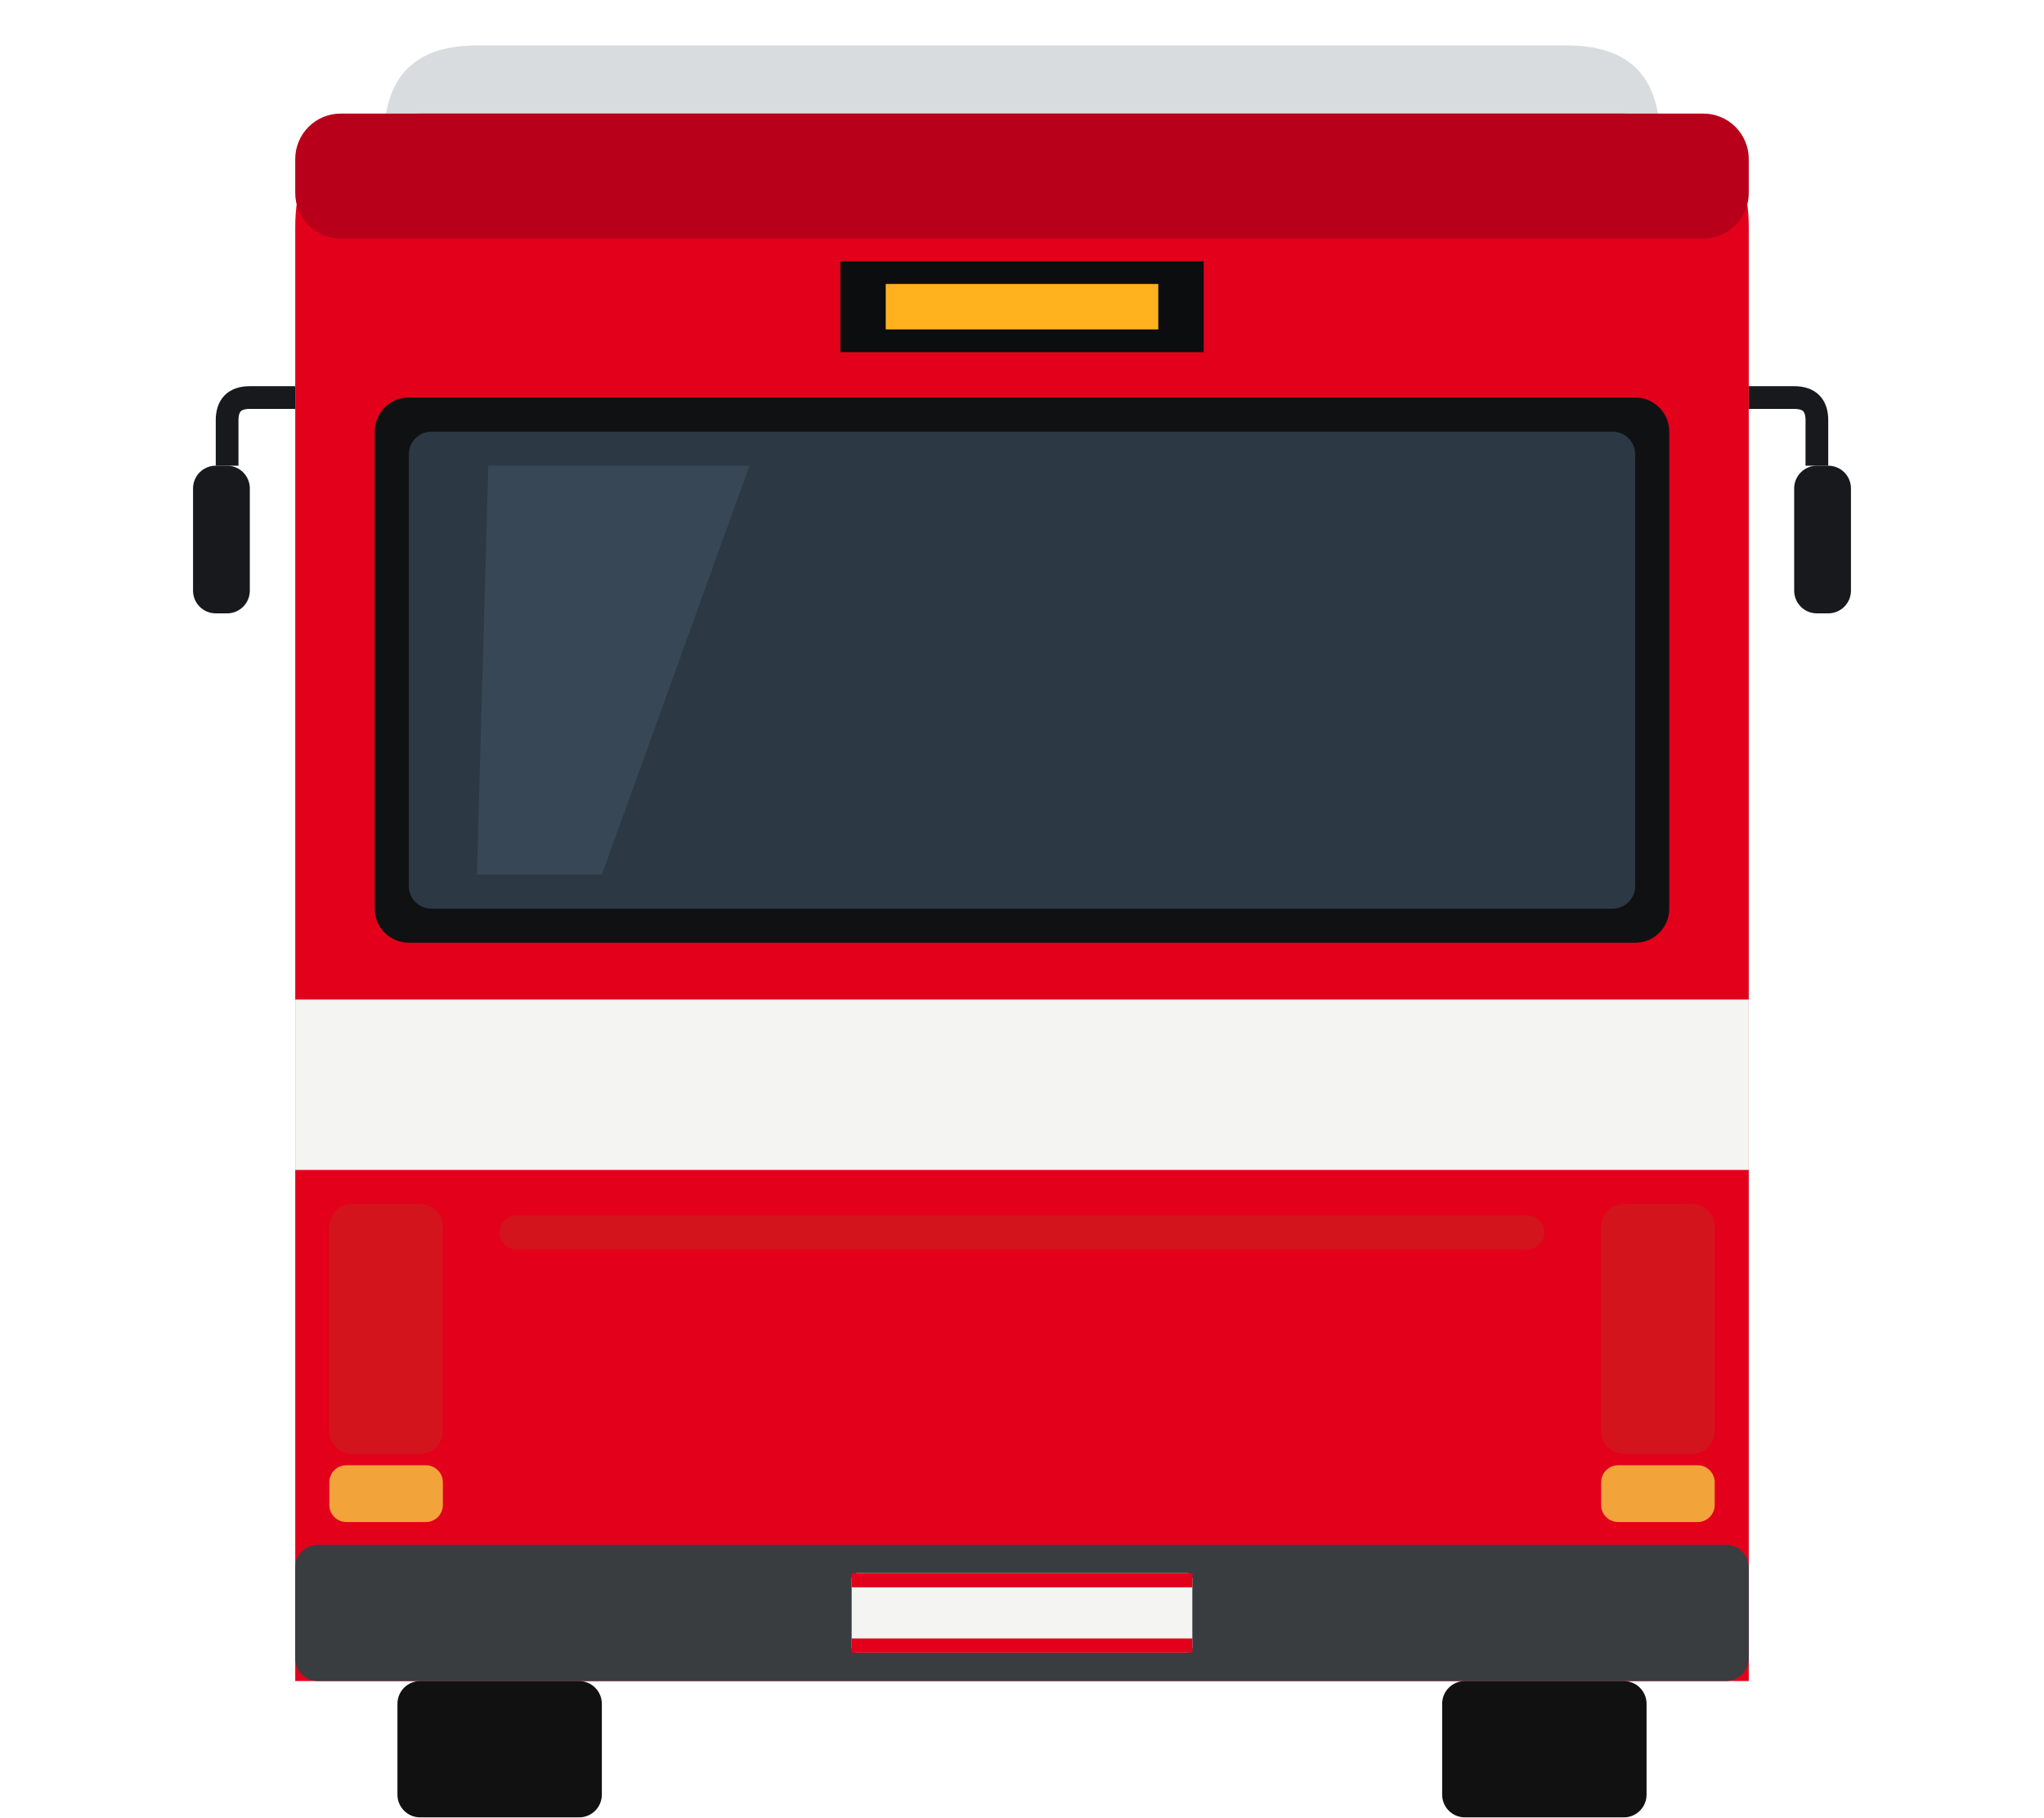
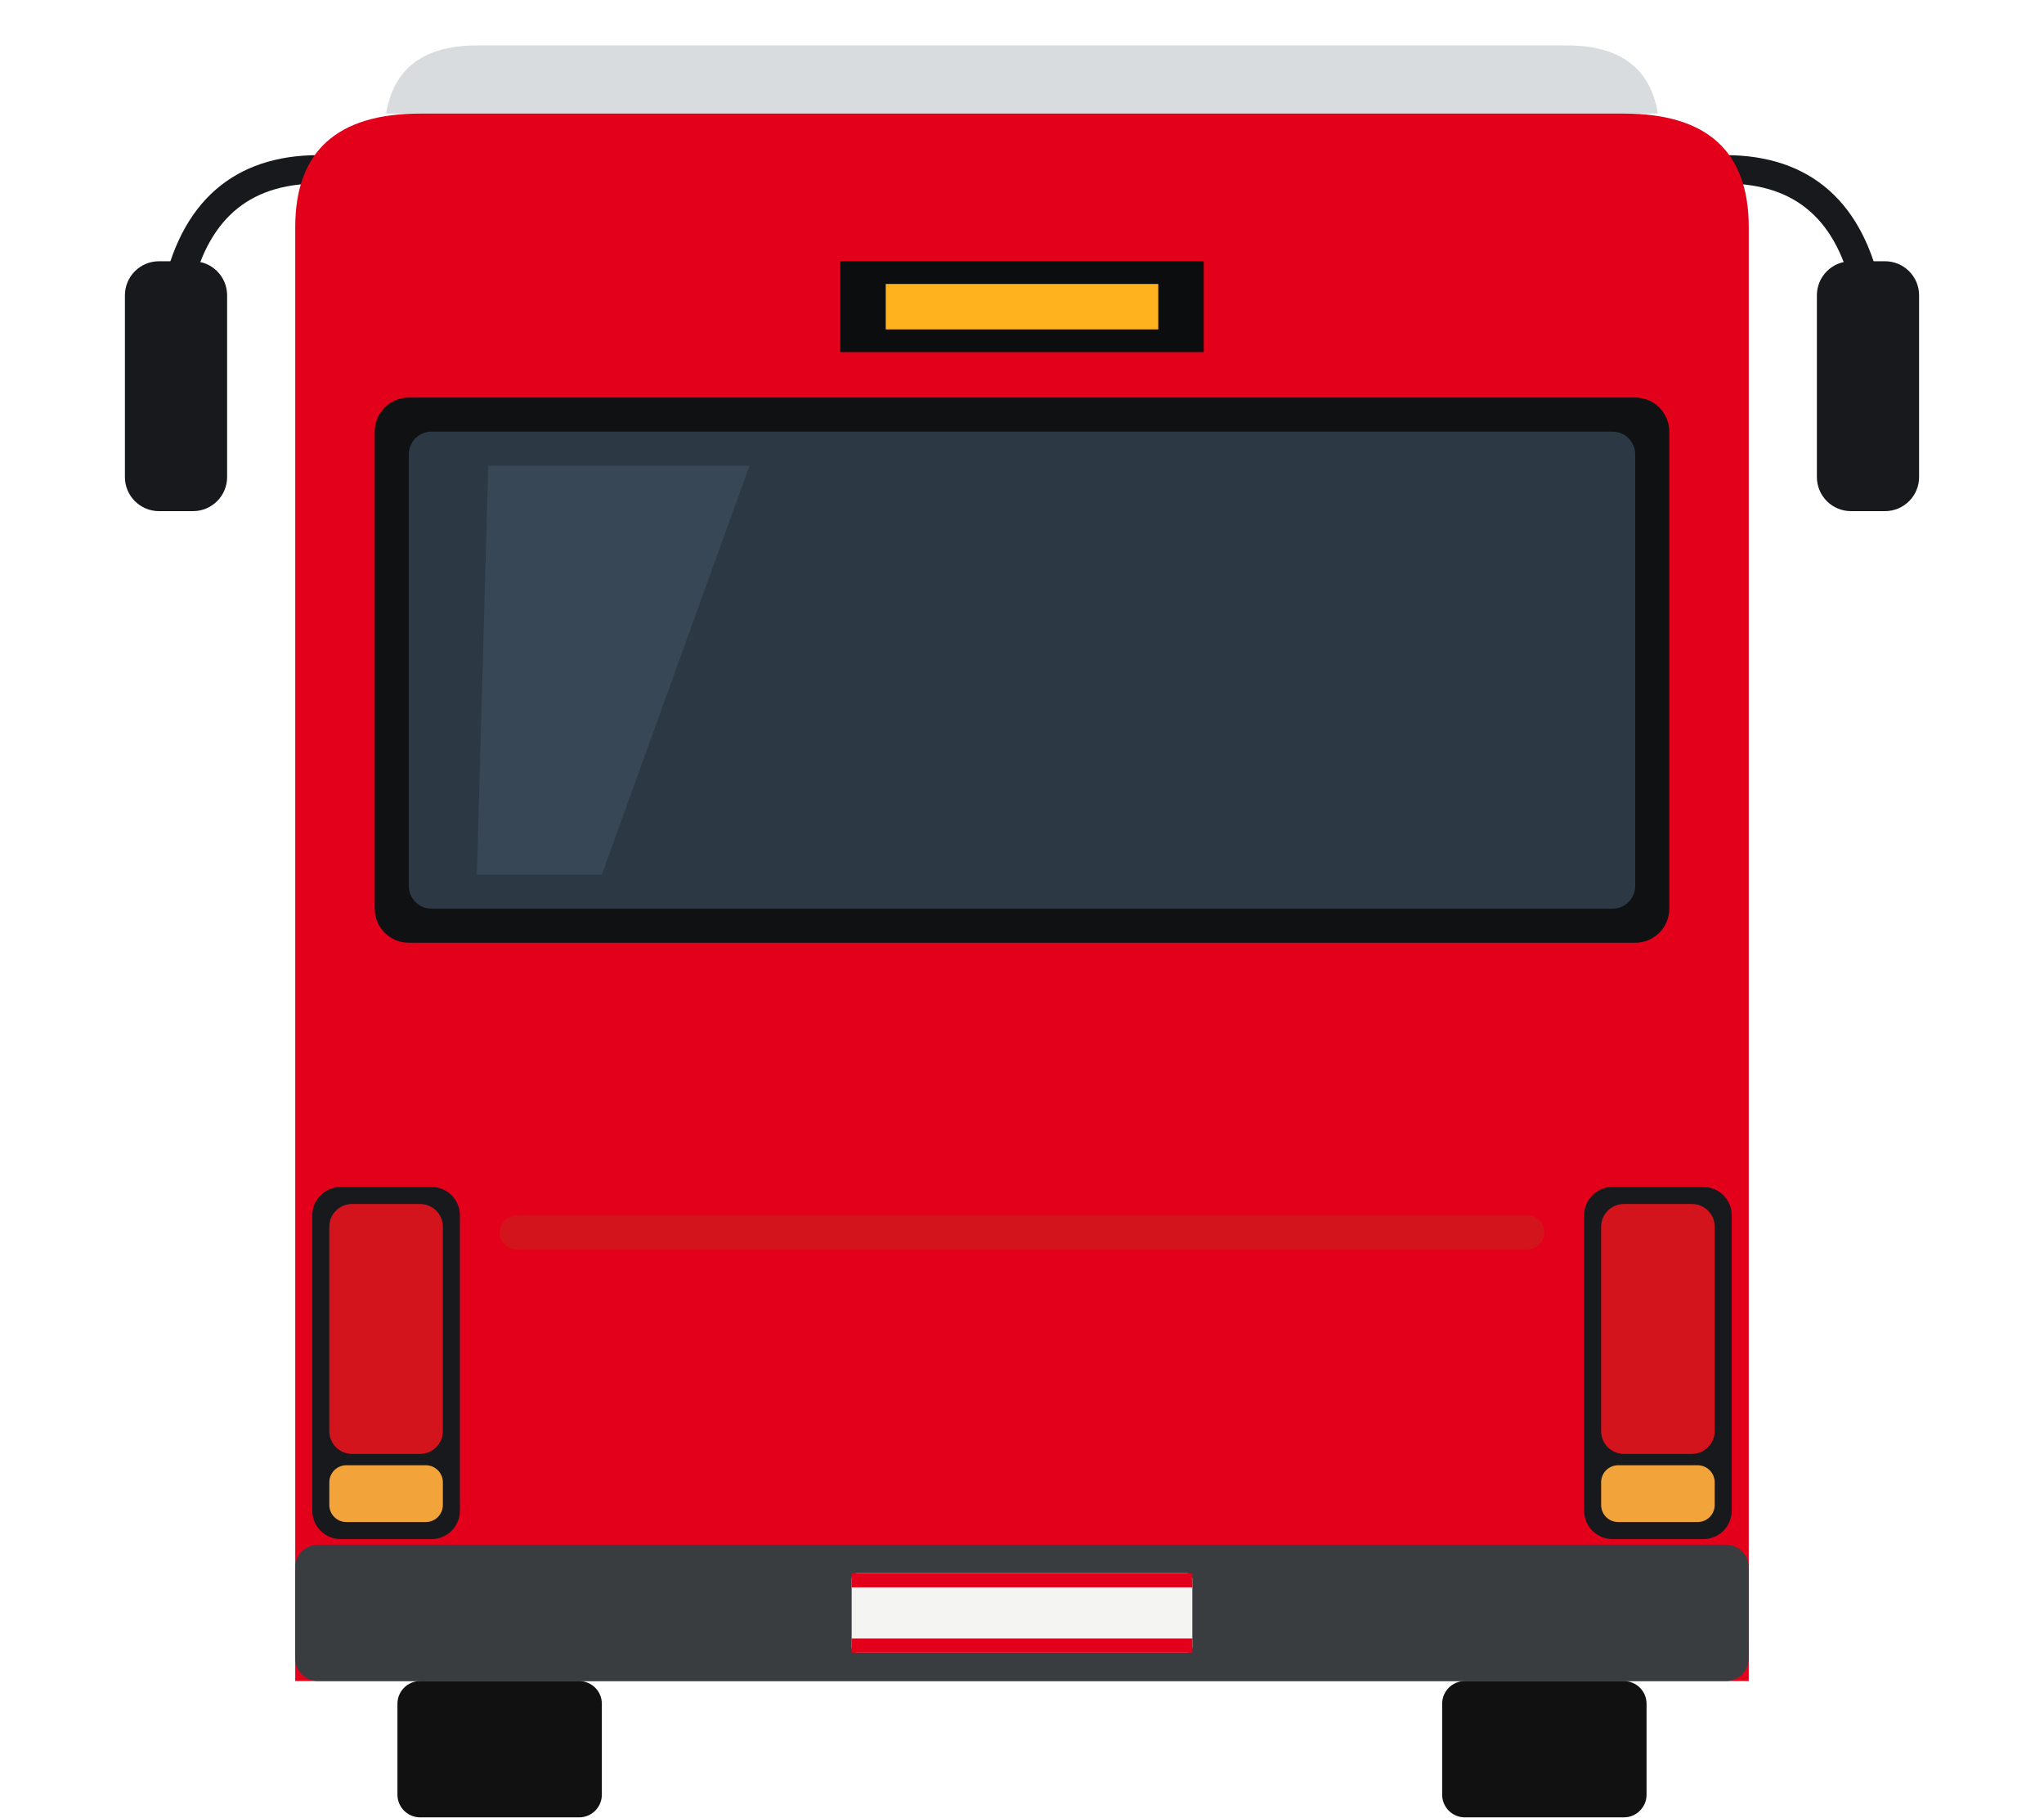
<svg xmlns="http://www.w3.org/2000/svg" viewBox="0 0 360 320">
  <g>
-     <path d="M52 70 H44 Q40 70 40 74 V82" stroke="#17191c" stroke-width="4" fill="none" />
-     <rect x="34" y="82" width="10" height="26" rx="4" fill="#17191c" />
-     <path d="M308 70 H316 Q320 70 320 74 V82" stroke="#17191c" stroke-width="4" fill="none" />
-     <rect x="316" y="82" width="10" height="26" rx="4" fill="#17191c" />
+     <path d="M60 30 Q38 28 32 48" stroke="#17191c" stroke-width="5" fill="none" />
+     <rect x="22" y="46" width="18" height="44" rx="6" fill="#17191c" />
+     <path d="M300 30 Q322 28 328 48" stroke="#17191c" stroke-width="5" fill="none" />
+     <rect x="320" y="46" width="18" height="44" rx="6" fill="#17191c" />
    <path d="M84 8 H276 Q290 8 292 20 H68 Q70 8 84 8 Z" fill="#d9dcde" />
    <path d="M52 296 V40 Q52 20 74 20 H286 Q308 20 308 40 V296 Z" fill="#e3001b" />
-     <rect x="52" y="20" width="256" height="22" rx="8" fill="#b8001a" />
    <rect x="148" y="46" width="64" height="16" fill="#0c0d0e" />
    <rect x="156" y="50" width="48" height="8" fill="#ffb21e" />
    <rect x="66" y="70" width="228" height="96" rx="6" fill="#101113" />
    <rect x="72" y="76" width="216" height="84" rx="4" fill="#2c3944" />
    <path d="M86 82 L132 82 L106 154 L84 154 Z" fill="#46596a" opacity=".45" />
-     <path d="M52 176 H308 V206 H52 Z" fill="#f4f4f2" />
+     <rect x="55" y="209" width="26" height="62" rx="5" fill="#17191c" />
+     <rect x="279" y="209" width="26" height="62" rx="5" fill="#17191c" />
    <rect x="58" y="212" width="20" height="44" rx="4" fill="#d4141c" />
    <rect x="282" y="212" width="20" height="44" rx="4" fill="#d4141c" />
    <rect x="58" y="258" width="20" height="10" rx="3" fill="#f2a33a" />
    <rect x="282" y="258" width="20" height="10" rx="3" fill="#f2a33a" />
    <rect x="88" y="214" width="184" height="6" rx="3" fill="#d4141c" />
    <rect x="52" y="272" width="256" height="24" rx="4" fill="#3a3d40" />
    <rect x="150" y="277" width="60" height="14" rx="1" fill="#f4f4f2" />
    <rect x="150" y="277" width="60" height="2.5" fill="#e3001b" />
    <rect x="150" y="288.5" width="60" height="2.5" fill="#e3001b" />
    <rect x="70" y="296" width="36" height="24" rx="4" fill="#111" />
    <rect x="254" y="296" width="36" height="24" rx="4" fill="#111" />
  </g>
</svg>
